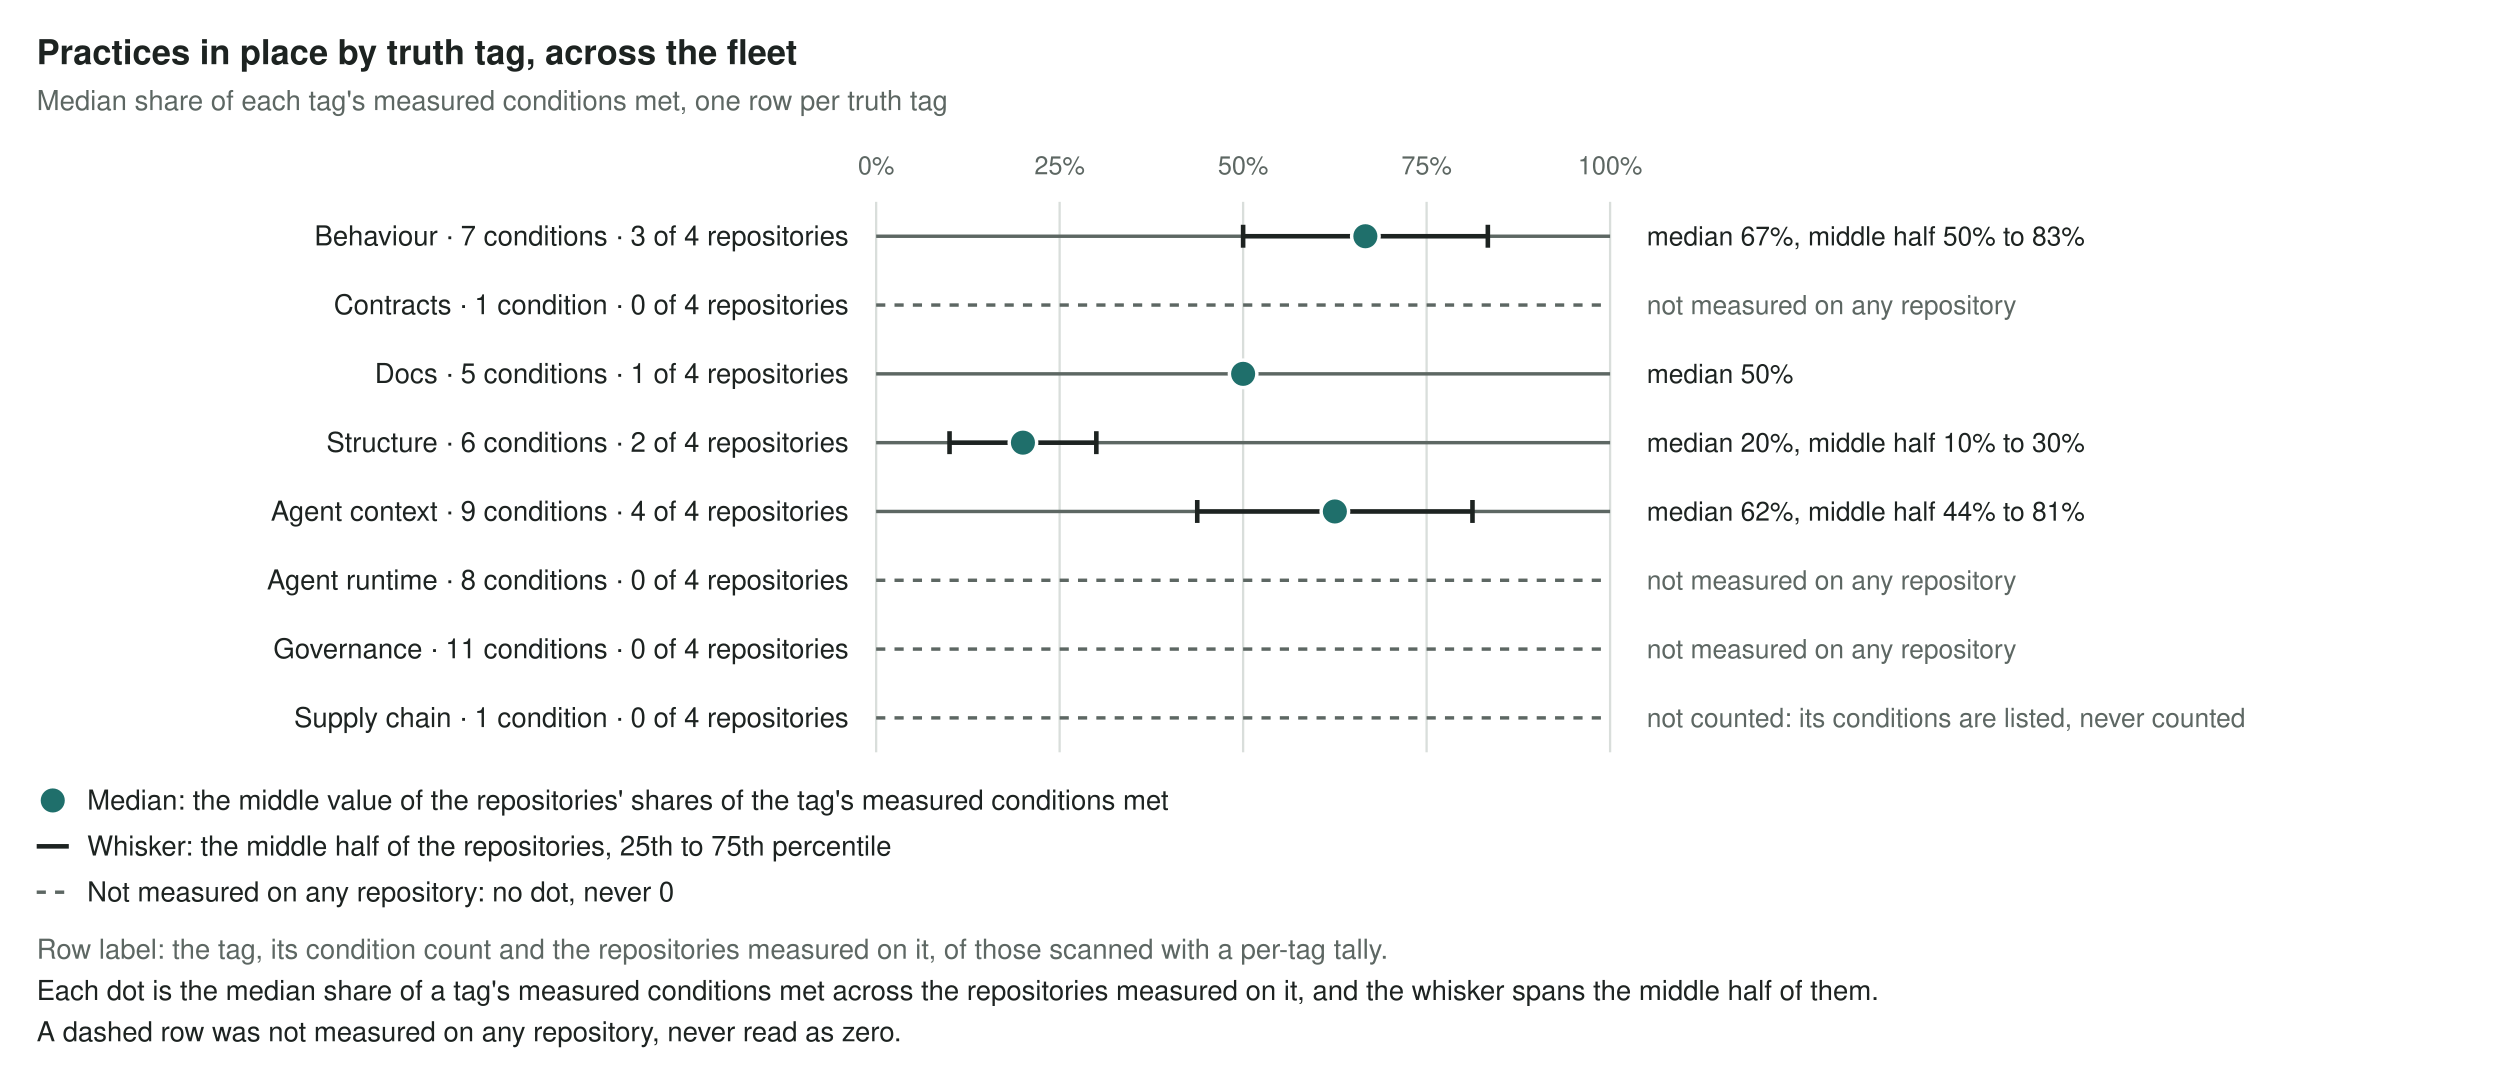
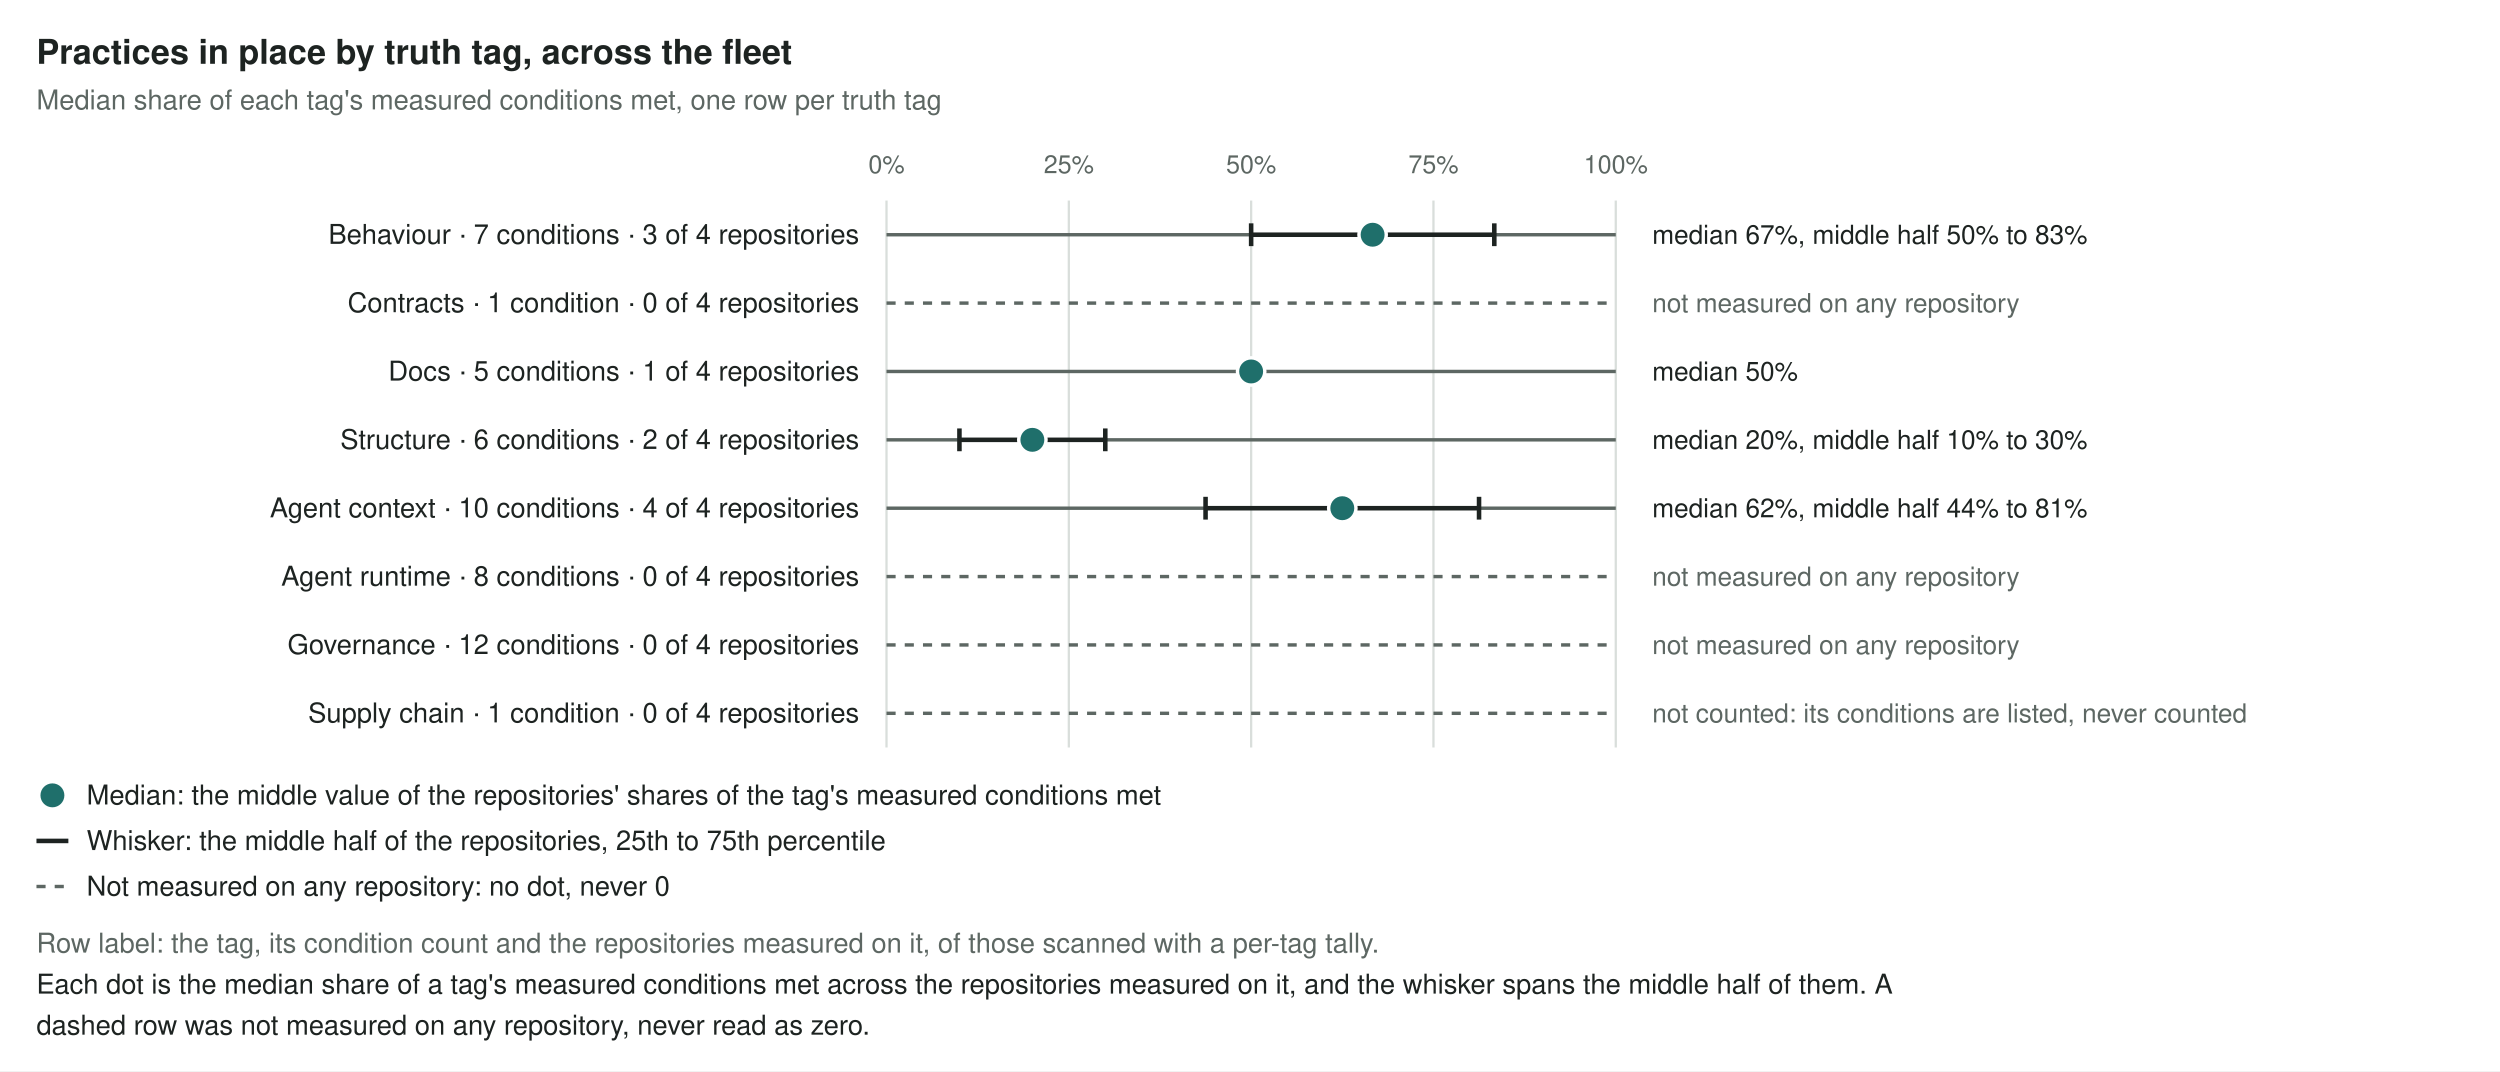
- <svg xmlns="http://www.w3.org/2000/svg" class="fleet-tag-profile" viewBox="0 0 1090 470" width="1090" height="470" role="img">
+ <svg xmlns="http://www.w3.org/2000/svg" class="fleet-tag-profile" viewBox="0 0 1097 470" width="1097" height="470" role="img">
  <style>svg.fleet-tag-profile text { font-family: -apple-system, BlinkMacSystemFont, "Segoe UI", Helvetica, Arial, sans-serif; }svg.fleet-tag-profile .t-bg,svg.fleet-tag-profile .f-bg {fill:#ffffff}svg.fleet-tag-profile .s-bg {stroke:#ffffff}svg.fleet-tag-profile .t-fg,svg.fleet-tag-profile .f-fg {fill:#1d2321}svg.fleet-tag-profile .s-fg {stroke:#1d2321}svg.fleet-tag-profile .t-muted,svg.fleet-tag-profile .f-muted {fill:#5d6763}svg.fleet-tag-profile .s-muted {stroke:#5d6763}svg.fleet-tag-profile .t-rule,svg.fleet-tag-profile .f-rule {fill:#d9dedb}svg.fleet-tag-profile .s-rule {stroke:#d9dedb}svg.fleet-tag-profile .t-accent,svg.fleet-tag-profile .f-accent {fill:#1f6f6b}svg.fleet-tag-profile .s-accent {stroke:#1f6f6b}svg.fleet-tag-profile .t-bad,svg.fleet-tag-profile .f-bad {fill:#b33a2e}svg.fleet-tag-profile .s-bad {stroke:#b33a2e}svg.fleet-tag-profile .t-warn,svg.fleet-tag-profile .f-warn {fill:#b7791f}svg.fleet-tag-profile .s-warn {stroke:#b7791f}svg.fleet-tag-profile .t-unk,svg.fleet-tag-profile .f-unk {fill:#9aa39f}svg.fleet-tag-profile .s-unk {stroke:#9aa39f}@media (prefers-color-scheme: dark){svg.fleet-tag-profile .t-bg,svg.fleet-tag-profile .f-bg {fill:#1a201e}svg.fleet-tag-profile .s-bg {stroke:#1a201e}svg.fleet-tag-profile .t-fg,svg.fleet-tag-profile .f-fg {fill:#e6ebe8}svg.fleet-tag-profile .s-fg {stroke:#e6ebe8}svg.fleet-tag-profile .t-muted,svg.fleet-tag-profile .f-muted {fill:#9aa5a0}svg.fleet-tag-profile .s-muted {stroke:#9aa5a0}svg.fleet-tag-profile .t-rule,svg.fleet-tag-profile .f-rule {fill:#2c3532}svg.fleet-tag-profile .s-rule {stroke:#2c3532}svg.fleet-tag-profile .t-accent,svg.fleet-tag-profile .f-accent {fill:#5fb8b1}svg.fleet-tag-profile .s-accent {stroke:#5fb8b1}svg.fleet-tag-profile .t-bad,svg.fleet-tag-profile .f-bad {fill:#ec7a6c}svg.fleet-tag-profile .s-bad {stroke:#ec7a6c}svg.fleet-tag-profile .t-warn,svg.fleet-tag-profile .f-warn {fill:#e0a84a}svg.fleet-tag-profile .s-warn {stroke:#e0a84a}svg.fleet-tag-profile .t-unk,svg.fleet-tag-profile .f-unk {fill:#5f6a66}svg.fleet-tag-profile .s-unk {stroke:#5f6a66}}</style>
  <defs />
-   <rect x="0" y="0" width="1090" height="470" class="f-bg" />
+   <rect x="0" y="0" width="1097" height="470" class="f-bg" />
  <text x="16.0" y="28.0" font-size="15" text-anchor="start" class="t-fg" font-weight="600">Practices in place by truth tag, across the fleet</text>
  <text x="16.0" y="48.0" font-size="12" text-anchor="start" class="t-muted">Median share of each tag's measured conditions met, one row per truth tag</text>
-   <text x="382.0" y="76.0" font-size="11" text-anchor="middle" class="t-muted">0%</text>
-   <text x="462.0" y="76.0" font-size="11" text-anchor="middle" class="t-muted">25%</text>
-   <text x="542.0" y="76.0" font-size="11" text-anchor="middle" class="t-muted">50%</text>
-   <text x="622.0" y="76.0" font-size="11" text-anchor="middle" class="t-muted">75%</text>
-   <text x="702.0" y="76.0" font-size="11" text-anchor="middle" class="t-muted">100%</text>
-   <line x1="382.0" y1="88.0" x2="382.0" y2="328.0" class="s-rule" stroke-width="1" />
-   <line x1="462.0" y1="88.0" x2="462.0" y2="328.0" class="s-rule" stroke-width="1" />
-   <line x1="542.0" y1="88.0" x2="542.0" y2="328.0" class="s-rule" stroke-width="1" />
-   <line x1="622.0" y1="88.0" x2="622.0" y2="328.0" class="s-rule" stroke-width="1" />
-   <line x1="702.0" y1="88.0" x2="702.0" y2="328.0" class="s-rule" stroke-width="1" />
+   <text x="389.0" y="76.0" font-size="11" text-anchor="middle" class="t-muted">0%</text>
+   <text x="469.0" y="76.0" font-size="11" text-anchor="middle" class="t-muted">25%</text>
+   <text x="549.0" y="76.0" font-size="11" text-anchor="middle" class="t-muted">50%</text>
+   <text x="629.0" y="76.0" font-size="11" text-anchor="middle" class="t-muted">75%</text>
+   <text x="709.0" y="76.0" font-size="11" text-anchor="middle" class="t-muted">100%</text>
+   <line x1="389.0" y1="88.0" x2="389.0" y2="328.0" class="s-rule" stroke-width="1" />
+   <line x1="469.0" y1="88.0" x2="469.0" y2="328.0" class="s-rule" stroke-width="1" />
+   <line x1="549.0" y1="88.0" x2="549.0" y2="328.0" class="s-rule" stroke-width="1" />
+   <line x1="629.0" y1="88.0" x2="629.0" y2="328.0" class="s-rule" stroke-width="1" />
+   <line x1="709.0" y1="88.0" x2="709.0" y2="328.0" class="s-rule" stroke-width="1" />
  <g data-tag="behaviour" data-state="share" data-why="That the code's behaviour is checked by something that runs on every change, not taken on trust.">
-     <text x="370.0" y="107.0" font-size="12" text-anchor="end" class="t-fg">Behaviour · 7 conditions · 3 of 4 repositories</text>
-     <line x1="382.0" y1="103.0" x2="702.0" y2="103.0" class="s-muted" stroke-width="1.5" />
+     <text x="377.0" y="107.0" font-size="12" text-anchor="end" class="t-fg">Behaviour · 7 conditions · 3 of 4 repositories</text>
+     <line x1="389.0" y1="103.0" x2="709.0" y2="103.0" class="s-muted" stroke-width="1.5" />
    <g data-mark="whisker" class="s-fg" stroke-width="2">
-       <line x1="542.0" y1="103.0" x2="648.7" y2="103.0" />
-       <line x1="542.0" y1="98.0" x2="542.0" y2="108.0" />
-       <line x1="648.7" y1="98.0" x2="648.7" y2="108.0" />
+       <line x1="549.0" y1="103.0" x2="655.7" y2="103.0" />
+       <line x1="549.0" y1="98.0" x2="549.0" y2="108.0" />
+       <line x1="655.7" y1="98.0" x2="655.7" y2="108.0" />
    </g>
-     <circle cx="595.3" cy="103.0" r="6.0" class="f-accent s-bg" stroke-width="1.5" data-mark="dot" />
-     <text x="718.0" y="107.0" font-size="11.5" text-anchor="start" class="t-fg">median 67%, middle half 50% to 83%</text>
+     <circle cx="602.3" cy="103.0" r="6.0" class="f-accent s-bg" stroke-width="1.5" data-mark="dot" />
+     <text x="725.0" y="107.0" font-size="11.5" text-anchor="start" class="t-fg">median 67%, middle half 50% to 83%</text>
  </g>
  <g data-tag="contracts" data-state="not_measured" data-why="That generated output and its source agree, so an agent editing one does not quietly break the other.">
-     <text x="370.0" y="137.0" font-size="12" text-anchor="end" class="t-fg">Contracts · 1 condition · 0 of 4 repositories</text>
-     <line x1="382.0" y1="133.0" x2="702.0" y2="133.0" class="s-muted" stroke-width="1.5" stroke-dasharray="4 4" data-mark="dashed" />
-     <text x="718.0" y="137.0" font-size="11.5" text-anchor="start" class="t-muted">not measured on any repository</text>
+     <text x="377.0" y="137.0" font-size="12" text-anchor="end" class="t-fg">Contracts · 1 condition · 0 of 4 repositories</text>
+     <line x1="389.0" y1="133.0" x2="709.0" y2="133.0" class="s-muted" stroke-width="1.5" stroke-dasharray="4 4" data-mark="dashed" />
+     <text x="725.0" y="137.0" font-size="11.5" text-anchor="start" class="t-muted">not measured on any repository</text>
  </g>
  <g data-tag="docs" data-state="share" data-why="That what an agent reads about the code is still true of the code.">
-     <text x="370.0" y="167.0" font-size="12" text-anchor="end" class="t-fg">Docs · 5 conditions · 1 of 4 repositories</text>
-     <line x1="382.0" y1="163.0" x2="702.0" y2="163.0" class="s-muted" stroke-width="1.5" />
-     <circle cx="542.0" cy="163.0" r="6.0" class="f-accent s-bg" stroke-width="1.5" data-mark="dot" />
-     <text x="718.0" y="167.0" font-size="11.5" text-anchor="start" class="t-fg">median 50%</text>
+     <text x="377.0" y="167.0" font-size="12" text-anchor="end" class="t-fg">Docs · 5 conditions · 1 of 4 repositories</text>
+     <line x1="389.0" y1="163.0" x2="709.0" y2="163.0" class="s-muted" stroke-width="1.5" />
+     <circle cx="549.0" cy="163.0" r="6.0" class="f-accent s-bg" stroke-width="1.5" data-mark="dot" />
+     <text x="725.0" y="167.0" font-size="11.5" text-anchor="start" class="t-fg">median 50%</text>
  </g>
  <g data-tag="structure" data-state="share" data-why="That the code is shaped so an agent can work on one part without holding the whole repository in mind.">
-     <text x="370.0" y="197.0" font-size="12" text-anchor="end" class="t-fg">Structure · 6 conditions · 2 of 4 repositories</text>
-     <line x1="382.0" y1="193.0" x2="702.0" y2="193.0" class="s-muted" stroke-width="1.5" />
+     <text x="377.0" y="197.0" font-size="12" text-anchor="end" class="t-fg">Structure · 6 conditions · 2 of 4 repositories</text>
+     <line x1="389.0" y1="193.0" x2="709.0" y2="193.0" class="s-muted" stroke-width="1.5" />
    <g data-mark="whisker" class="s-fg" stroke-width="2">
-       <line x1="414.0" y1="193.0" x2="478.0" y2="193.0" />
-       <line x1="414.0" y1="188.0" x2="414.0" y2="198.0" />
-       <line x1="478.0" y1="188.0" x2="478.0" y2="198.0" />
+       <line x1="421.0" y1="193.0" x2="485.0" y2="193.0" />
+       <line x1="421.0" y1="188.0" x2="421.0" y2="198.0" />
+       <line x1="485.0" y1="188.0" x2="485.0" y2="198.0" />
    </g>
-     <circle cx="446.0" cy="193.0" r="6.0" class="f-accent s-bg" stroke-width="1.5" data-mark="dot" />
-     <text x="718.0" y="197.0" font-size="11.5" text-anchor="start" class="t-fg">median 20%, middle half 10% to 30%</text>
+     <circle cx="453.0" cy="193.0" r="6.0" class="f-accent s-bg" stroke-width="1.5" data-mark="dot" />
+     <text x="725.0" y="197.0" font-size="11.5" text-anchor="start" class="t-fg">median 20%, middle half 10% to 30%</text>
  </g>
  <g data-tag="agent_context" data-state="share" data-why="That an agent starts each task knowing how this repository works and how to check its own change.">
-     <text x="370.0" y="227.0" font-size="12" text-anchor="end" class="t-fg">Agent context · 9 conditions · 4 of 4 repositories</text>
-     <line x1="382.0" y1="223.0" x2="702.0" y2="223.0" class="s-muted" stroke-width="1.5" />
+     <text x="377.0" y="227.0" font-size="12" text-anchor="end" class="t-fg">Agent context · 10 conditions · 4 of 4 repositories</text>
+     <line x1="389.0" y1="223.0" x2="709.0" y2="223.0" class="s-muted" stroke-width="1.5" />
    <g data-mark="whisker" class="s-fg" stroke-width="2">
-       <line x1="522.0" y1="223.0" x2="642.0" y2="223.0" />
-       <line x1="522.0" y1="218.0" x2="522.0" y2="228.0" />
-       <line x1="642.0" y1="218.0" x2="642.0" y2="228.0" />
+       <line x1="529.0" y1="223.0" x2="649.0" y2="223.0" />
+       <line x1="529.0" y1="218.0" x2="529.0" y2="228.0" />
+       <line x1="649.0" y1="218.0" x2="649.0" y2="228.0" />
    </g>
-     <circle cx="582.0" cy="223.0" r="6.0" class="f-accent s-bg" stroke-width="1.5" data-mark="dot" />
-     <text x="718.0" y="227.0" font-size="11.5" text-anchor="start" class="t-fg">median 62%, middle half 44% to 81%</text>
+     <circle cx="589.0" cy="223.0" r="6.0" class="f-accent s-bg" stroke-width="1.5" data-mark="dot" />
+     <text x="725.0" y="227.0" font-size="11.5" text-anchor="start" class="t-fg">median 62%, middle half 44% to 81%</text>
  </g>
  <g data-tag="agent_runtime" data-state="not_measured" data-why="That an agent can see the system it changes run, and confirm a change there, not only in the code.">
-     <text x="370.0" y="257.0" font-size="12" text-anchor="end" class="t-fg">Agent runtime · 8 conditions · 0 of 4 repositories</text>
-     <line x1="382.0" y1="253.0" x2="702.0" y2="253.0" class="s-muted" stroke-width="1.5" stroke-dasharray="4 4" data-mark="dashed" />
-     <text x="718.0" y="257.0" font-size="11.5" text-anchor="start" class="t-muted">not measured on any repository</text>
+     <text x="377.0" y="257.0" font-size="12" text-anchor="end" class="t-fg">Agent runtime · 8 conditions · 0 of 4 repositories</text>
+     <line x1="389.0" y1="253.0" x2="709.0" y2="253.0" class="s-muted" stroke-width="1.5" stroke-dasharray="4 4" data-mark="dashed" />
+     <text x="725.0" y="257.0" font-size="11.5" text-anchor="start" class="t-muted">not measured on any repository</text>
  </g>
  <g data-tag="governance" data-state="not_measured" data-why="That people stay in the loop on what agents change, and that what agents may do is agreed and visible.">
-     <text x="370.0" y="287.0" font-size="12" text-anchor="end" class="t-fg">Governance · 11 conditions · 0 of 4 repositories</text>
-     <line x1="382.0" y1="283.0" x2="702.0" y2="283.0" class="s-muted" stroke-width="1.5" stroke-dasharray="4 4" data-mark="dashed" />
-     <text x="718.0" y="287.0" font-size="11.5" text-anchor="start" class="t-muted">not measured on any repository</text>
+     <text x="377.0" y="287.0" font-size="12" text-anchor="end" class="t-fg">Governance · 12 conditions · 0 of 4 repositories</text>
+     <line x1="389.0" y1="283.0" x2="709.0" y2="283.0" class="s-muted" stroke-width="1.5" stroke-dasharray="4 4" data-mark="dashed" />
+     <text x="725.0" y="287.0" font-size="11.5" text-anchor="start" class="t-muted">not measured on any repository</text>
  </g>
  <g data-tag="supply_chain" data-state="listed" data-why="That an agent builds and tests against the same dependency versions as CI and everyone else.">
-     <text x="370.0" y="317.0" font-size="12" text-anchor="end" class="t-fg">Supply chain · 1 condition · 0 of 4 repositories</text>
-     <line x1="382.0" y1="313.0" x2="702.0" y2="313.0" class="s-muted" stroke-width="1.5" stroke-dasharray="4 4" data-mark="dashed" />
-     <text x="718.0" y="317.0" font-size="11.5" text-anchor="start" class="t-muted">not counted: its conditions are listed, never counted</text>
+     <text x="377.0" y="317.0" font-size="12" text-anchor="end" class="t-fg">Supply chain · 1 condition · 0 of 4 repositories</text>
+     <line x1="389.0" y1="313.0" x2="709.0" y2="313.0" class="s-muted" stroke-width="1.5" stroke-dasharray="4 4" data-mark="dashed" />
+     <text x="725.0" y="317.0" font-size="11.5" text-anchor="start" class="t-muted">not counted: its conditions are listed, never counted</text>
  </g>
  <circle cx="23.0" cy="349.0" r="6.0" class="f-accent s-bg" stroke-width="1.5" />
  <text x="38.0" y="353.0" font-size="12" text-anchor="start" class="t-fg">Median: the middle value of the repositories' shares of the tag's measured conditions met</text>
  <line x1="16.0" y1="369.0" x2="30.0" y2="369.0" class="s-fg" stroke-width="2" />
  <text x="38.0" y="373.0" font-size="12" text-anchor="start" class="t-fg">Whisker: the middle half of the repositories, 25th to 75th percentile</text>
  <line x1="16.0" y1="389.0" x2="30.0" y2="389.0" class="s-muted" stroke-width="1.5" stroke-dasharray="4 4" />
  <text x="38.0" y="393.0" font-size="12" text-anchor="start" class="t-fg">Not measured on any repository: no dot, never 0</text>
  <text x="16.0" y="418.0" font-size="12" text-anchor="start" class="t-muted">Row label: the tag, its condition count and the repositories measured on it, of those scanned with a per-tag tally.</text>
-   <text x="16.0" y="436.0" font-size="12" text-anchor="start" class="t-fg">Each dot is the median share of a tag's measured conditions met across the repositories measured on it, and the whisker spans the middle half of them.</text>
-   <text x="16.0" y="454.0" font-size="12" text-anchor="start" class="t-fg">A dashed row was not measured on any repository, never read as zero.</text>
+   <text x="16.0" y="436.0" font-size="12" text-anchor="start" class="t-fg">Each dot is the median share of a tag's measured conditions met across the repositories measured on it, and the whisker spans the middle half of them. A</text>
+   <text x="16.0" y="454.0" font-size="12" text-anchor="start" class="t-fg">dashed row was not measured on any repository, never read as zero.</text>
</svg>
